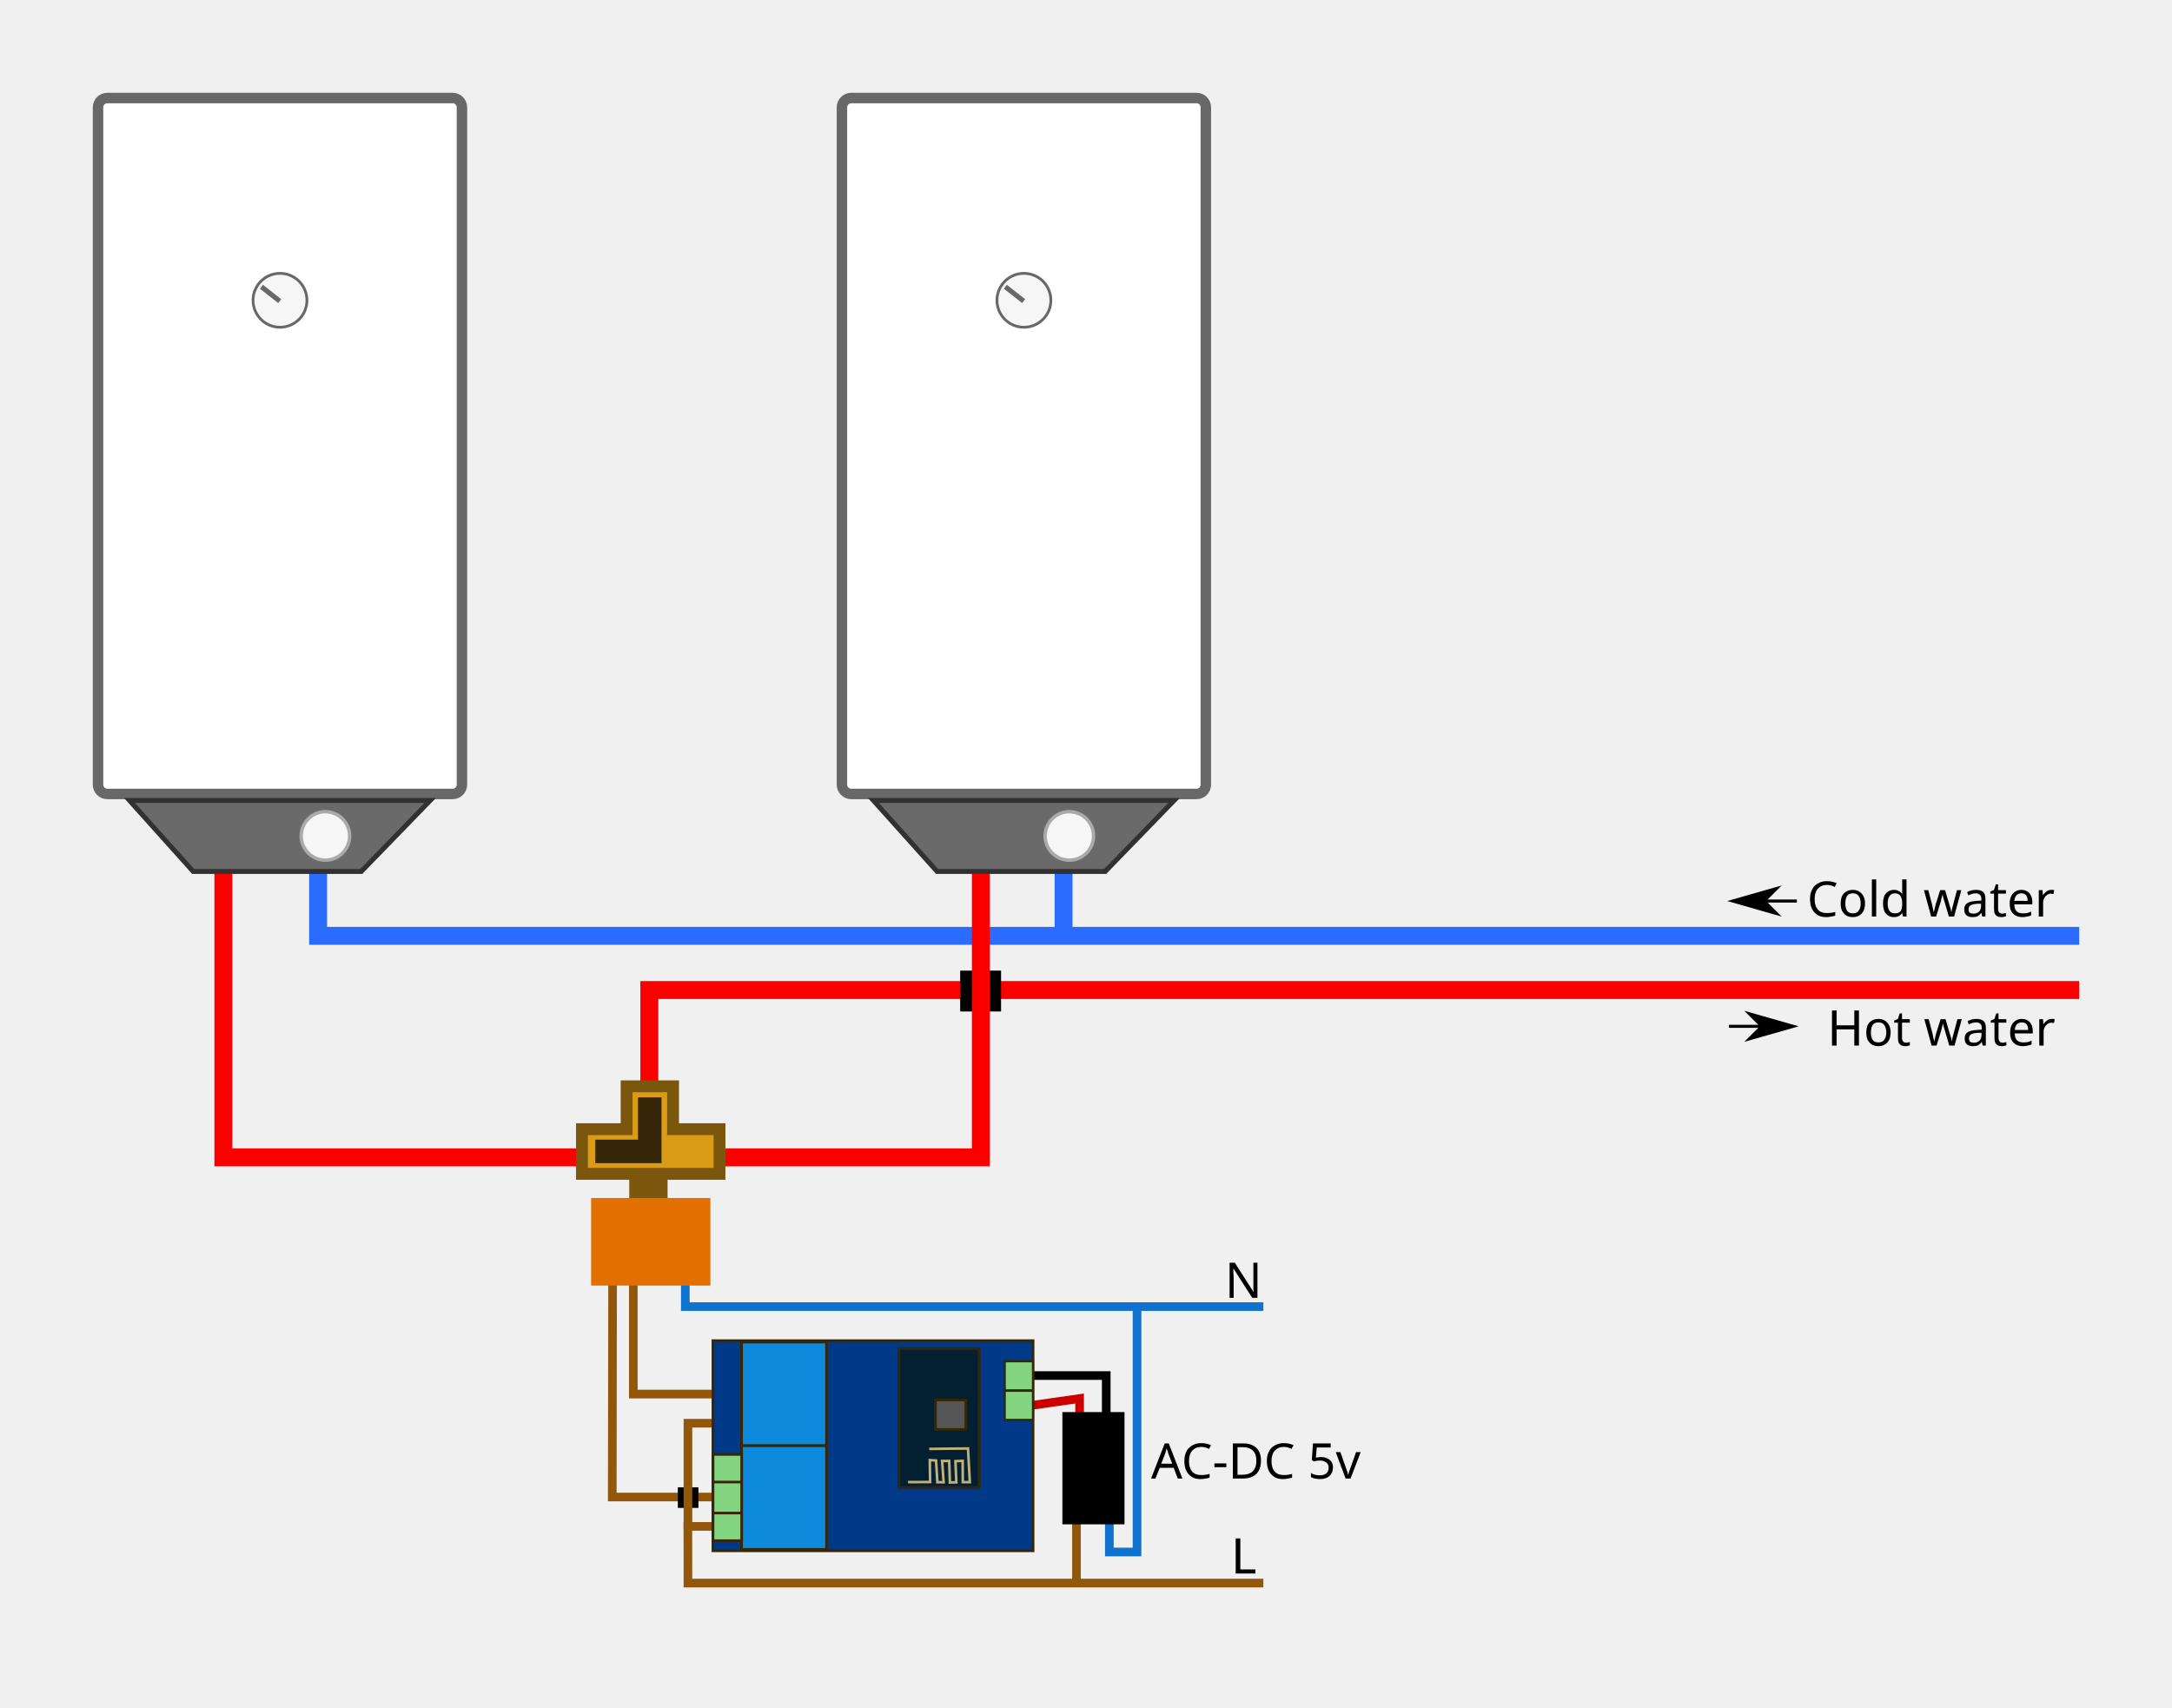
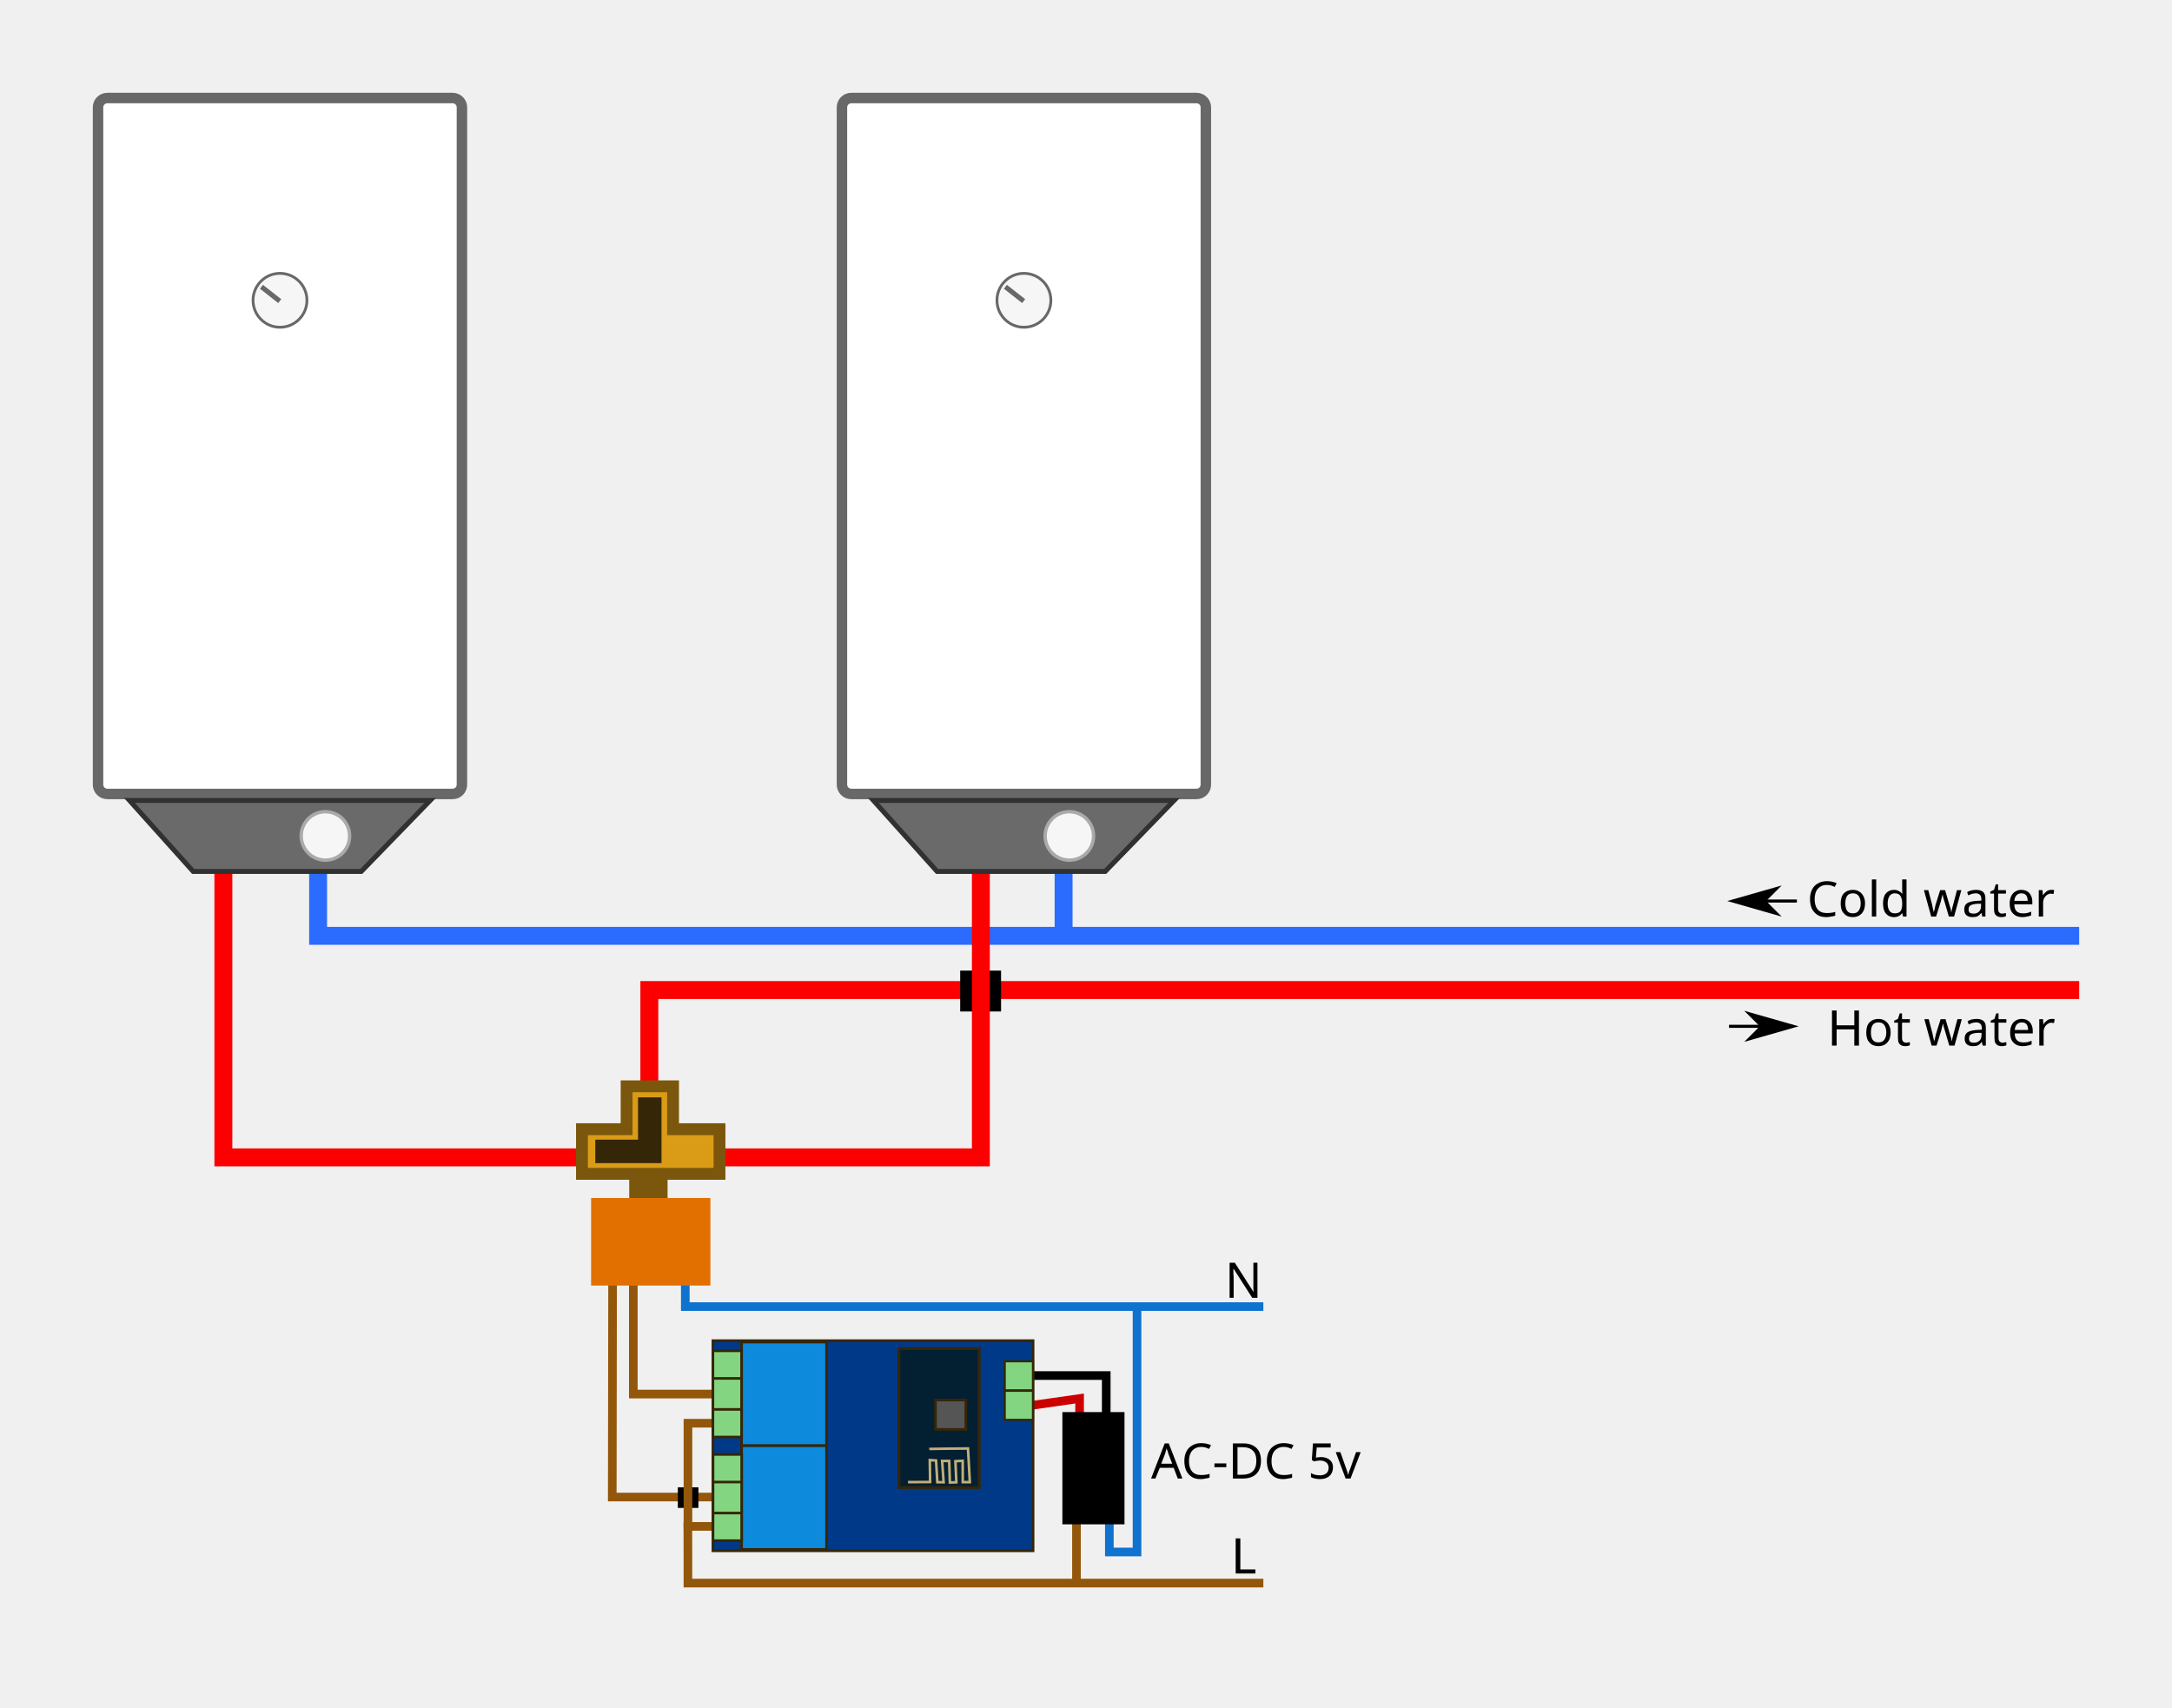
<svg xmlns="http://www.w3.org/2000/svg" width="117.015mm" height="92.009mm" viewBox="0 0 117.015 92.009" version="1.1" id="svg5">
  <defs id="defs2">
    <marker style="overflow:visible;" id="Arrow1Lend" refX="0.0" refY="0.0" orient="auto">
      <path transform="scale(0.8) rotate(180) translate(12.5,0)" style="fill-rule:evenodd;fill:context-stroke;stroke:context-stroke;stroke-width:1.0pt;" d="M 0.0,0.0 L 5.0,-5.0 L -12.5,0.0 L 5.0,5.0 L 0.0,0.0 z " id="path5682" />
    </marker>
    <marker style="overflow:visible" id="Arrow1Lstart" refX="0.0" refY="0.0" orient="auto">
      <path transform="scale(0.8) translate(12.5,0)" style="fill-rule:evenodd;fill:context-stroke;stroke:context-stroke;stroke-width:1.0pt" d="M 0.0,0.0 L 5.0,-5.0 L -12.5,0.0 L 5.0,5.0 L 0.0,0.0 z " id="path5679" />
    </marker>
    <marker style="overflow:visible" id="Arrow1Lend-3" refX="0" refY="0" orient="auto">
      <path transform="matrix(-0.8,0,0,-0.8,-10,0)" style="fill:context-stroke;fill-rule:evenodd;stroke:context-stroke;stroke-width:1pt" d="M 0,0 5,-5 -12.5,0 5,5 Z" id="path5682-6" />
    </marker>
  </defs>
  <g id="layer1" transform="translate(-44.2875,-38.59314)">
    <path style="fill:none;fill-rule:evenodd;stroke:#2b6cff;stroke-width:0.965;stroke-linecap:butt;stroke-linejoin:miter;stroke-miterlimit:4;stroke-dasharray:none;stroke-opacity:1" d="M 156.302,89.013 H 61.425 V 75.288" id="path919" />
    <path style="fill:none;fill-rule:evenodd;stroke:#2b6cff;stroke-width:0.965;stroke-linecap:butt;stroke-linejoin:miter;stroke-miterlimit:4;stroke-dasharray:none;stroke-opacity:1" d="m 101.588,89.042 v -14.4" id="path921" />
    <path style="fill:none;fill-opacity:1;fill-rule:evenodd;stroke:#fc0000;stroke-width:0.965;stroke-linecap:butt;stroke-linejoin:miter;stroke-miterlimit:4;stroke-dasharray:none;stroke-opacity:1" d="M 56.321,83.447 V 100.948 H 77.481" id="path2909" />
    <g id="g4251" transform="translate(10.8,-9.125608)">
      <rect style="opacity:1;fill:#ffffff;fill-opacity:1;stroke:#686868;stroke-width:0.564;stroke-miterlimit:4;stroke-dasharray:none;stroke-dashoffset:0;stroke-opacity:1" id="rect878" width="19.605" height="37.493" x="38.769" y="53.001" ry="0.501" />
      <path style="fill:#6a6a6a;fill-opacity:1;fill-rule:evenodd;stroke:#313131;stroke-width:0.265px;stroke-linecap:butt;stroke-linejoin:miter;stroke-opacity:1" d="m 40.464,90.844 3.431,3.825 h 9.056 l 3.712,-3.825 z" id="path1391" />
      <circle style="opacity:1;fill:#f6f6f6;fill-opacity:1;stroke:#aaaaaa;stroke-width:0.183;stroke-miterlimit:4;stroke-dasharray:none;stroke-dashoffset:0;stroke-opacity:1" id="path2195" cx="51.019" cy="92.756" r="1.305" />
      <circle style="opacity:1;fill:#f6f6f6;fill-opacity:1;stroke:#686868;stroke-width:0.15;stroke-miterlimit:4;stroke-dasharray:none;stroke-dashoffset:0;stroke-opacity:1" id="path3545" cx="48.572" cy="63.898" r="1.452" />
      <path style="fill:none;fill-rule:evenodd;stroke:#686868;stroke-width:0.265px;stroke-linecap:butt;stroke-linejoin:miter;stroke-opacity:1" d="M 48.558,63.942 47.573,63.169" id="path3660" />
    </g>
    <path style="fill:none;fill-rule:evenodd;stroke:#fc0000;stroke-width:0.965;stroke-linecap:butt;stroke-linejoin:miter;stroke-miterlimit:4;stroke-dasharray:none;stroke-opacity:1" d="M 79.27,98.375 V 91.932 H 156.302" id="path3690" />
    <rect style="fill:#000000;fill-opacity:1;stroke:none;stroke-width:0.965;stroke-miterlimit:4;stroke-dasharray:none;stroke-opacity:1" id="rect3812" width="2.202" height="2.202" x="96.017" y="90.886" ry="0" />
    <path style="fill:none;fill-opacity:1;fill-rule:evenodd;stroke:#fc0000;stroke-width:0.965;stroke-linecap:butt;stroke-linejoin:miter;stroke-miterlimit:4;stroke-dasharray:none;stroke-opacity:1" d="m 97.13,83.368 v 17.58 H 81.3" id="path2905" />
    <g id="g4251-3" transform="translate(50.87812,-9.125608)">
      <rect style="opacity:1;fill:#ffffff;fill-opacity:1;stroke:#686868;stroke-width:0.564;stroke-miterlimit:4;stroke-dasharray:none;stroke-dashoffset:0;stroke-opacity:1" id="rect878-6" width="19.605" height="37.493" x="38.769" y="53.001" ry="0.501" />
      <path style="fill:#6a6a6a;fill-opacity:1;fill-rule:evenodd;stroke:#313131;stroke-width:0.265px;stroke-linecap:butt;stroke-linejoin:miter;stroke-opacity:1" d="m 40.464,90.844 3.431,3.825 h 9.056 l 3.712,-3.825 z" id="path1391-7" />
      <circle style="opacity:1;fill:#f6f6f6;fill-opacity:1;stroke:#aaaaaa;stroke-width:0.183;stroke-miterlimit:4;stroke-dasharray:none;stroke-dashoffset:0;stroke-opacity:1" id="path2195-5" cx="51.019" cy="92.756" r="1.305" />
      <circle style="opacity:1;fill:#f6f6f6;fill-opacity:1;stroke:#686868;stroke-width:0.15;stroke-miterlimit:4;stroke-dasharray:none;stroke-dashoffset:0;stroke-opacity:1" id="path3545-3" cx="48.572" cy="63.898" r="1.452" />
      <path style="fill:none;fill-rule:evenodd;stroke:#686868;stroke-width:0.265px;stroke-linecap:butt;stroke-linejoin:miter;stroke-opacity:1" d="M 48.558,63.942 47.573,63.169" id="path3660-5" />
    </g>
    <text xml:space="preserve" style="font-style:normal;font-weight:normal;font-size:2.642px;line-height:125%;font-family:Sans;letter-spacing:0px;word-spacing:0px;fill:#000000;fill-opacity:1;stroke:none;stroke-width:0.066px;stroke-linecap:butt;stroke-linejoin:miter;stroke-opacity:1" x="141.645" y="87.974" id="text7373">
      <tspan id="tspan7371" style="stroke-width:0.066px" x="141.645" y="87.974">Cold water</tspan>
    </text>
    <text xml:space="preserve" style="font-style:normal;font-weight:normal;font-size:2.642px;line-height:125%;font-family:Sans;letter-spacing:0px;word-spacing:0px;fill:#000000;fill-opacity:1;stroke:none;stroke-width:0.066px;stroke-linecap:butt;stroke-linejoin:miter;stroke-opacity:1" x="110.282" y="108.516" id="text7373-62-5">
      <tspan id="tspan7371-9-9" style="stroke-width:0.066px" x="110.282" y="108.516">N</tspan>
    </text>
    <text xml:space="preserve" style="font-style:normal;font-weight:normal;font-size:2.642px;line-height:125%;font-family:Sans;letter-spacing:0px;word-spacing:0px;fill:#000000;fill-opacity:1;stroke:none;stroke-width:0.066px;stroke-linecap:butt;stroke-linejoin:miter;stroke-opacity:1" x="110.609" y="123.366" id="text7373-62-1-2">
      <tspan id="tspan7371-9-2-2" style="stroke-width:0.066px" x="110.609" y="123.366">L</tspan>
    </text>
    <text xml:space="preserve" style="font-style:normal;font-weight:normal;font-size:2.642px;line-height:125%;font-family:Sans;letter-spacing:0px;word-spacing:0px;fill:#000000;fill-opacity:1;stroke:none;stroke-width:0.066px;stroke-linecap:butt;stroke-linejoin:miter;stroke-opacity:1" x="142.734" y="94.924" id="text7373-6">
      <tspan id="tspan7371-2" style="stroke-width:0.066px" x="142.734" y="94.924">Hot water</tspan>
    </text>
    <path style="fill:none;fill-rule:evenodd;stroke:#93570b;stroke-width:0.465;stroke-linecap:butt;stroke-linejoin:miter;stroke-miterlimit:4;stroke-dasharray:none;stroke-opacity:1" d="m 77.293,105.825 -0.02,13.424 h 6.384" id="path1055-3" />
    <rect style="fill:#000000;fill-opacity:1;stroke:none;stroke-width:0.486;stroke-miterlimit:4;stroke-dasharray:none;stroke-opacity:1" id="rect3812-5-6" width="1.109" height="1.109" x="-81.914" y="118.724" ry="0" transform="scale(-1,1)" />
    <path style="fill:none;fill-rule:evenodd;stroke:#0f72cf;stroke-width:0.465;stroke-linecap:butt;stroke-linejoin:miter;stroke-miterlimit:4;stroke-dasharray:none;stroke-opacity:1" d="m 81.207,106.175 v 2.812 l 31.143,0" id="path1045-6" />
    <path style="fill:none;fill-rule:evenodd;stroke:#93570b;stroke-width:0.465;stroke-linecap:butt;stroke-linejoin:miter;stroke-miterlimit:4;stroke-dasharray:none;stroke-opacity:1" d="m 112.35,123.883 -31,0 -0.004,-3.054 h 2.246" id="path1049-2" />
    <path style="fill:none;fill-rule:evenodd;stroke:#93570b;stroke-width:0.465;stroke-linecap:butt;stroke-linejoin:miter;stroke-miterlimit:4;stroke-dasharray:none;stroke-opacity:1" d="m 81.35,120.979 v -5.708 h 2.227" id="path1051-9" />
    <path style="fill:none;fill-rule:evenodd;stroke:#93570b;stroke-width:0.465;stroke-linecap:butt;stroke-linejoin:miter;stroke-miterlimit:4;stroke-dasharray:none;stroke-opacity:1" d="m 78.407,105.785 v 7.915 h 5.131" id="path1053-1" />
    <g id="g12612">
      <path style="fill:none;fill-rule:evenodd;stroke:#7b570d;stroke-width:2.065;stroke-linecap:butt;stroke-linejoin:miter;stroke-miterlimit:4;stroke-dasharray:none;stroke-opacity:1" d="m 79.22,100.948 v 3.572" id="path11957" />
      <path style="fill:#da9b17;fill-opacity:1;fill-rule:evenodd;stroke:#7b570d;stroke-width:0.639;stroke-linecap:butt;stroke-linejoin:miter;stroke-miterlimit:4;stroke-dasharray:none;stroke-opacity:1" d="m 75.64,101.835 v -2.406 h 2.406 v -2.31 h 2.502 v 2.31 h 2.502 v 2.406 z" id="path1899" />
      <rect style="fill:#e17000;fill-opacity:1;stroke:none;stroke-width:0.965;stroke-miterlimit:4;stroke-dasharray:none;stroke-opacity:1" id="rect10448" width="6.426" height="4.717" x="76.133" y="103.137" />
      <path style="fill:none;fill-rule:evenodd;stroke:#352607;stroke-width:1.265;stroke-linecap:butt;stroke-linejoin:miter;stroke-miterlimit:4;stroke-dasharray:none;stroke-opacity:1" d="m 79.294,97.715 v 2.911 h -2.936" id="path12122" />
    </g>
    <path style="fill:none;fill-rule:evenodd;stroke:#93570b;stroke-width:0.465;stroke-linecap:butt;stroke-linejoin:miter;stroke-opacity:1;stroke-miterlimit:4;stroke-dasharray:none" d="m 102.281,123.896 v -3.656" id="path3988" />
    <path style="fill:none;fill-rule:evenodd;stroke:#0f72cf;stroke-width:0.465;stroke-linecap:butt;stroke-linejoin:miter;stroke-opacity:1;stroke-miterlimit:4;stroke-dasharray:none" d="m 105.544,108.99 v 13.219 h -1.491 v -1.8" id="path3990" />
    <text xml:space="preserve" style="font-style:normal;font-weight:normal;font-size:2.642px;line-height:125%;font-family:Sans;letter-spacing:0px;word-spacing:0px;fill:#000000;fill-opacity:1;stroke:none;stroke-width:0.066px;stroke-linecap:butt;stroke-linejoin:miter;stroke-opacity:1" x="106.299" y="118.25" id="text7373-62-5-6">
      <tspan id="tspan7371-9-9-1" style="stroke-width:0.066px" x="106.299" y="118.25">AC-DC 5v</tspan>
    </text>
    <path style="fill:none;fill-rule:evenodd;stroke:#cd0000;stroke-width:0.465;stroke-linecap:butt;stroke-linejoin:miter;stroke-opacity:1;stroke-miterlimit:4;stroke-dasharray:none" d="m 99.3,114.39 c 0.197,-0.028 3.15,-0.45 3.15,-0.45 v 1.322" id="path4141" />
    <path style="fill:none;fill-rule:evenodd;stroke:#000000;stroke-width:0.465;stroke-linecap:butt;stroke-linejoin:miter;stroke-opacity:1;stroke-miterlimit:4;stroke-dasharray:none" d="m 99.188,112.703 h 4.697 v 2.503" id="path4143" />
-     <g id="g4244">
-       <rect style="fill:#013989;fill-opacity:1;stroke:#352607;stroke-width:0.14;stroke-miterlimit:4;stroke-dasharray:none;stroke-opacity:1" id="rect12682-7" width="17.25" height="11.323" x="-99.945" y="110.822" transform="scale(-1,1)" />
-       <rect style="fill:#0d8adc;fill-opacity:1;stroke:#352607;stroke-width:0.14;stroke-miterlimit:4;stroke-dasharray:none;stroke-opacity:1" id="rect12840-0" width="4.576" height="5.584" x="-88.816" y="110.9" transform="scale(-1,1)" />
-       <rect style="fill:#0d8adc;fill-opacity:1;stroke:#352607;stroke-width:0.14;stroke-miterlimit:4;stroke-dasharray:none;stroke-opacity:1" id="rect12840-9-9" width="4.576" height="5.584" x="-88.816" y="116.484" transform="scale(-1,1)" />
-       <g id="g1553" transform="translate(-6.166108,0.07618754)">
-         <rect style="fill:#84d581;fill-opacity:1;stroke:#352607;stroke-width:0.115;stroke-miterlimit:4;stroke-dasharray:none;stroke-opacity:1" id="rect13399-6" width="1.522" height="3.157" x="-106.104" y="111.857" transform="scale(-1,1)" />
-         <path style="fill:none;fill-rule:evenodd;stroke:#352607;stroke-width:0.14px;stroke-linecap:butt;stroke-linejoin:miter;stroke-opacity:1" d="m 104.583,113.435 h 1.521" id="path14679-2" />
+     <rect style="fill:#013989;fill-opacity:1;stroke:#352607;stroke-width:0.14;stroke-miterlimit:4;stroke-dasharray:none;stroke-opacity:1" id="rect12682-7" width="17.25" height="11.323" x="-99.945" y="110.822" transform="scale(-1,1)" />
+     <rect style="fill:#0d8adc;fill-opacity:1;stroke:#352607;stroke-width:0.14;stroke-miterlimit:4;stroke-dasharray:none;stroke-opacity:1" id="rect12840-0" width="4.576" height="5.584" x="-88.816" y="110.9" transform="scale(-1,1)" />
+     <rect style="fill:#0d8adc;fill-opacity:1;stroke:#352607;stroke-width:0.14;stroke-miterlimit:4;stroke-dasharray:none;stroke-opacity:1" id="rect12840-9-9" width="4.576" height="5.584" x="-88.816" y="116.484" transform="scale(-1,1)" />
+     <g id="g1553" transform="translate(-6.166108,0.07618754)">
+       <rect style="fill:#84d581;fill-opacity:1;stroke:#352607;stroke-width:0.115;stroke-miterlimit:4;stroke-dasharray:none;stroke-opacity:1" id="rect13399-6" width="1.522" height="3.157" x="-106.104" y="111.857" transform="scale(-1,1)" />
+       <path style="fill:none;fill-rule:evenodd;stroke:#352607;stroke-width:0.14px;stroke-linecap:butt;stroke-linejoin:miter;stroke-opacity:1" d="m 104.583,113.435 h 1.521" id="path14679-2" />
+     </g>
+     <g id="g14925-3-1" transform="matrix(-0.5301424,0,0,0.5301424,130.2474,49.39607)">
+       <g id="g14892-6-8" transform="translate(0,0.1537805)">
+         <rect style="fill:#84d581;fill-opacity:1;stroke:#352607;stroke-width:0.265;stroke-miterlimit:4;stroke-dasharray:none;stroke-opacity:1" id="rect13399-7-7" width="2.911" height="8.761" x="86.775" y="127.278" />
+         <path style="fill:none;fill-rule:evenodd;stroke:#352607;stroke-width:0.265px;stroke-linecap:butt;stroke-linejoin:miter;stroke-opacity:1" d="M 89.674,130.083 H 86.805" id="path14679-5-9" />
+         <path style="fill:none;fill-rule:evenodd;stroke:#352607;stroke-width:0.265px;stroke-linecap:butt;stroke-linejoin:miter;stroke-opacity:1" d="M 89.683,133.233 H 86.814" id="path14681-3-2" />
      </g>
-       <g id="g14925-3-1" transform="matrix(-0.5301424,0,0,0.5301424,130.2474,49.39607)">
-         <g id="g14892-6-8" transform="translate(0,0.1537805)">
-           <rect style="fill:#84d581;fill-opacity:1;stroke:#352607;stroke-width:0.265;stroke-miterlimit:4;stroke-dasharray:none;stroke-opacity:1" id="rect13399-7-7" width="2.911" height="8.761" x="86.775" y="127.278" />
-           <path style="fill:none;fill-rule:evenodd;stroke:#352607;stroke-width:0.265px;stroke-linecap:butt;stroke-linejoin:miter;stroke-opacity:1" d="M 89.674,130.083 H 86.805" id="path14679-5-9" />
-           <path style="fill:none;fill-rule:evenodd;stroke:#352607;stroke-width:0.265px;stroke-linecap:butt;stroke-linejoin:miter;stroke-opacity:1" d="M 89.683,133.233 H 86.814" id="path14681-3-2" />
-         </g>
+     </g>
+     <g id="g14925-3-1-3" transform="matrix(-0.5301424,0,0,0.5301424,130.2421,43.81254)">
+       <g id="g14892-6-8-6" transform="translate(0,0.1537805)">
+         <rect style="fill:#84d581;fill-opacity:1;stroke:#352607;stroke-width:0.265;stroke-miterlimit:4;stroke-dasharray:none;stroke-opacity:1" id="rect13399-7-7-7" width="2.911" height="8.761" x="86.775" y="127.278" />
+         <path style="fill:none;fill-rule:evenodd;stroke:#352607;stroke-width:0.265px;stroke-linecap:butt;stroke-linejoin:miter;stroke-opacity:1" d="M 89.674,130.083 H 86.805" id="path14679-5-9-5" />
+         <path style="fill:none;fill-rule:evenodd;stroke:#352607;stroke-width:0.265px;stroke-linecap:butt;stroke-linejoin:miter;stroke-opacity:1" d="M 89.683,133.233 H 86.814" id="path14681-3-2-3" />
      </g>
-       <g id="g894-0" transform="matrix(-1,0,0,1,158.8315,-1.48722)">
-         <rect style="fill:#031f32;fill-opacity:1;stroke:#352607;stroke-width:0.14;stroke-miterlimit:4;stroke-dasharray:none;stroke-opacity:1" id="rect12989-2" width="4.316" height="7.48" x="61.795" y="112.741" />
-         <path style="fill:none;fill-rule:evenodd;stroke:#c2ae77;stroke-width:0.14px;stroke-linecap:butt;stroke-linejoin:miter;stroke-opacity:1" d="m 63.424,118.144 c 0.063,-0.01 2.088,-0.024 2.088,-0.024 l 0.099,1.814 -0.38,-0.002 -0.006,-1.149 -0.39,0.02 0.049,1.139 -0.348,0.009 -0.038,-1.16 -0.38,-0.002 0.08,1.149 -0.337,-0.001 -0.07,-1.171 -0.337,-0.022 0.017,1.181 -1.191,0.006" id="path13606-3" />
-         <rect style="fill:#555555;fill-opacity:1;stroke:#352607;stroke-width:0.14;stroke-miterlimit:4;stroke-dasharray:none;stroke-opacity:1" id="rect13728-7" width="1.634" height="1.586" x="63.76" y="115.507" />
-       </g>
-       <g id="g894-8" transform="translate(30.926,-1.48722)">
-         <rect style="fill:#031f32;fill-opacity:1;stroke:#352607;stroke-width:0.14;stroke-miterlimit:4;stroke-dasharray:none;stroke-opacity:1" id="rect12989-9" width="4.316" height="7.48" x="61.795" y="112.741" />
-         <path style="fill:none;fill-rule:evenodd;stroke:#c2ae77;stroke-width:0.14px;stroke-linecap:butt;stroke-linejoin:miter;stroke-opacity:1" d="m 63.424,118.144 c 0.063,-0.01 2.088,-0.024 2.088,-0.024 l 0.099,1.814 -0.38,-0.002 -0.006,-1.149 -0.39,0.02 0.049,1.139 -0.348,0.009 -0.038,-1.16 -0.38,-0.002 0.08,1.149 -0.337,-0.001 -0.07,-1.171 -0.337,-0.022 0.017,1.181 -1.191,0.006" id="path13606-7" />
-         <rect style="fill:#555555;fill-opacity:1;stroke:#352607;stroke-width:0.14;stroke-miterlimit:4;stroke-dasharray:none;stroke-opacity:1" id="rect13728-3" width="1.634" height="1.586" x="63.76" y="115.507" />
-       </g>
+     </g>
+     <g id="g894-0" transform="matrix(-1,0,0,1,158.8315,-1.48722)">
+       <rect style="fill:#031f32;fill-opacity:1;stroke:#352607;stroke-width:0.14;stroke-miterlimit:4;stroke-dasharray:none;stroke-opacity:1" id="rect12989-2" width="4.316" height="7.48" x="61.795" y="112.741" />
+       <path style="fill:none;fill-rule:evenodd;stroke:#c2ae77;stroke-width:0.14px;stroke-linecap:butt;stroke-linejoin:miter;stroke-opacity:1" d="m 63.424,118.144 c 0.063,-0.01 2.088,-0.024 2.088,-0.024 l 0.099,1.814 -0.38,-0.002 -0.006,-1.149 -0.39,0.02 0.049,1.139 -0.348,0.009 -0.038,-1.16 -0.38,-0.002 0.08,1.149 -0.337,-0.001 -0.07,-1.171 -0.337,-0.022 0.017,1.181 -1.191,0.006" id="path13606-3" />
+       <rect style="fill:#555555;fill-opacity:1;stroke:#352607;stroke-width:0.14;stroke-miterlimit:4;stroke-dasharray:none;stroke-opacity:1" id="rect13728-7" width="1.634" height="1.586" x="63.76" y="115.507" />
+     </g>
+     <g id="g894-8" transform="translate(30.926,-1.48722)">
+       <rect style="fill:#031f32;fill-opacity:1;stroke:#352607;stroke-width:0.14;stroke-miterlimit:4;stroke-dasharray:none;stroke-opacity:1" id="rect12989-9" width="4.316" height="7.48" x="61.795" y="112.741" />
+       <path style="fill:none;fill-rule:evenodd;stroke:#c2ae77;stroke-width:0.14px;stroke-linecap:butt;stroke-linejoin:miter;stroke-opacity:1" d="m 63.424,118.144 c 0.063,-0.01 2.088,-0.024 2.088,-0.024 l 0.099,1.814 -0.38,-0.002 -0.006,-1.149 -0.39,0.02 0.049,1.139 -0.348,0.009 -0.038,-1.16 -0.38,-0.002 0.08,1.149 -0.337,-0.001 -0.07,-1.171 -0.337,-0.022 0.017,1.181 -1.191,0.006" id="path13606-7" />
+       <rect style="fill:#555555;fill-opacity:1;stroke:#352607;stroke-width:0.14;stroke-miterlimit:4;stroke-dasharray:none;stroke-opacity:1" id="rect13728-3" width="1.634" height="1.586" x="63.76" y="115.507" />
    </g>
    <rect style="fill:#000000;fill-opacity:1;stroke:none;stroke-width:0.465" id="rect1577" width="3.347" height="6.047" x="101.522" y="114.671" />
    <path style="fill:none;fill-rule:evenodd;stroke:#000000;stroke-width:0.165;stroke-linecap:butt;stroke-linejoin:miter;stroke-miterlimit:4;stroke-dasharray:none;stroke-opacity:1;marker-end:url(#Arrow1Lend)" d="M 141.094,87.137 H 137.662" id="path5597" />
    <path style="fill:none;fill-rule:evenodd;stroke:#000000;stroke-width:0.165;stroke-linecap:butt;stroke-linejoin:miter;stroke-miterlimit:4;stroke-dasharray:none;stroke-opacity:1;marker-end:url(#Arrow1Lend-3)" d="m 137.438,93.887 h 3.431" id="path5597-7" />
  </g>
</svg>
